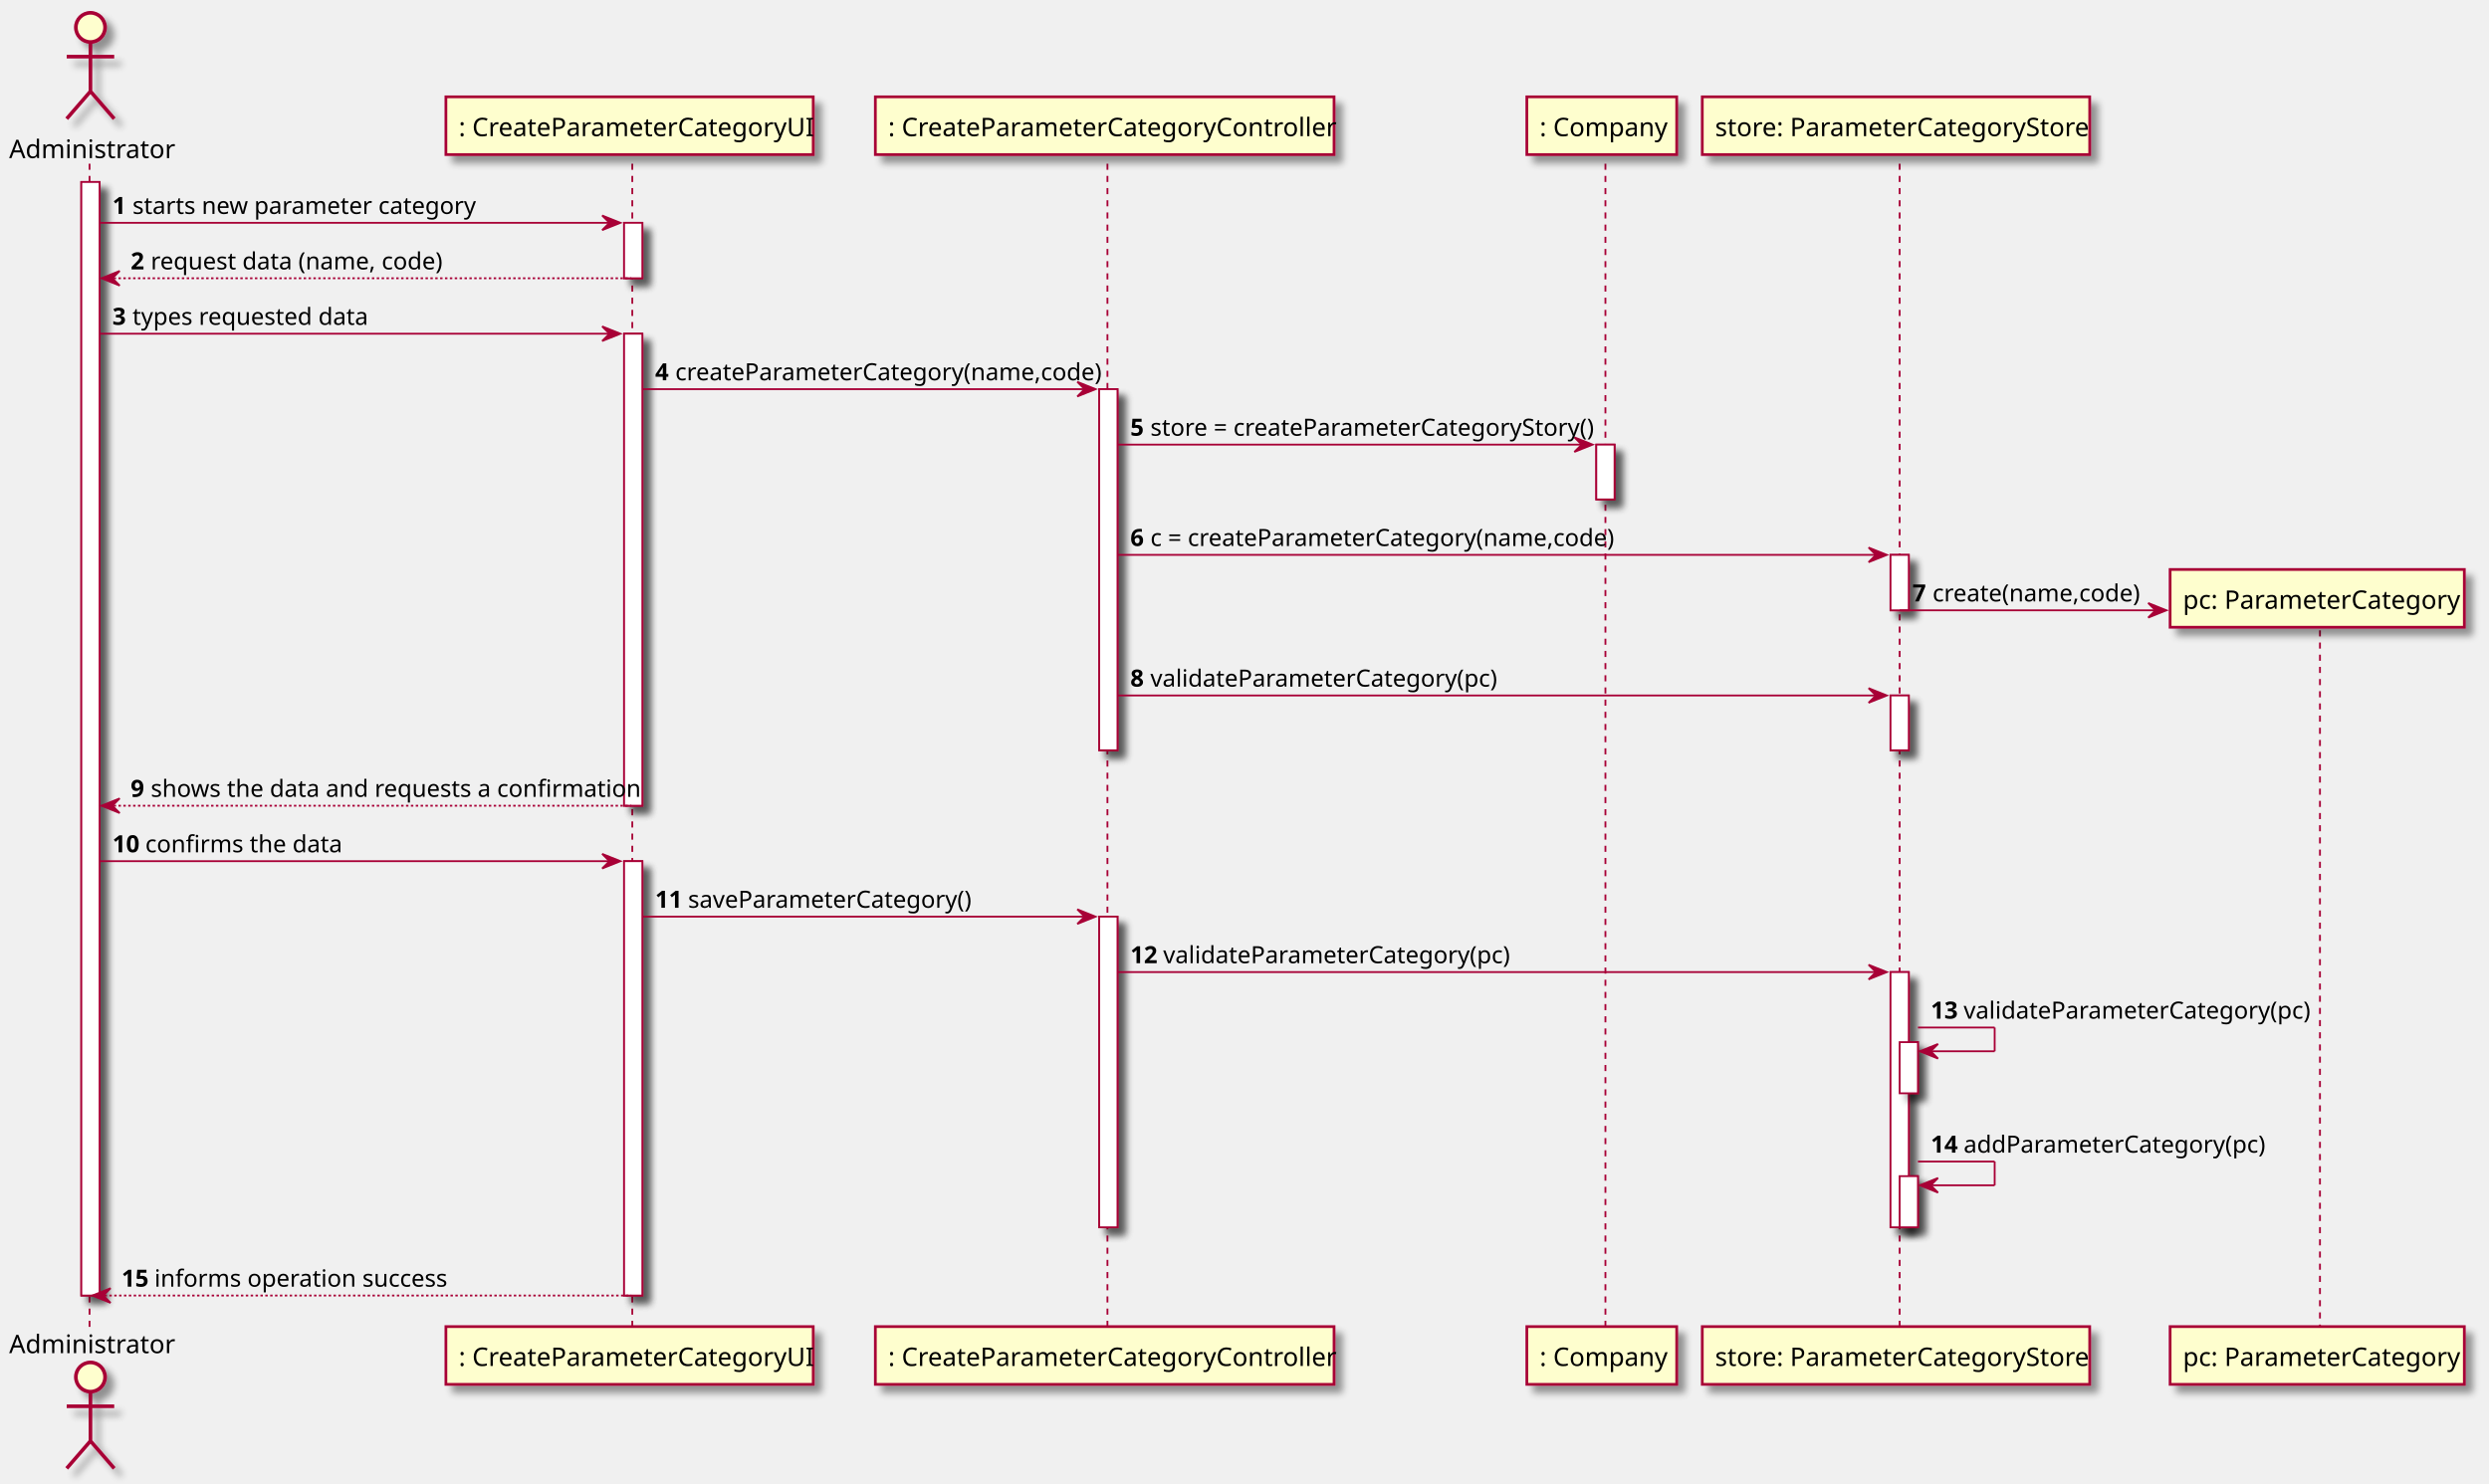
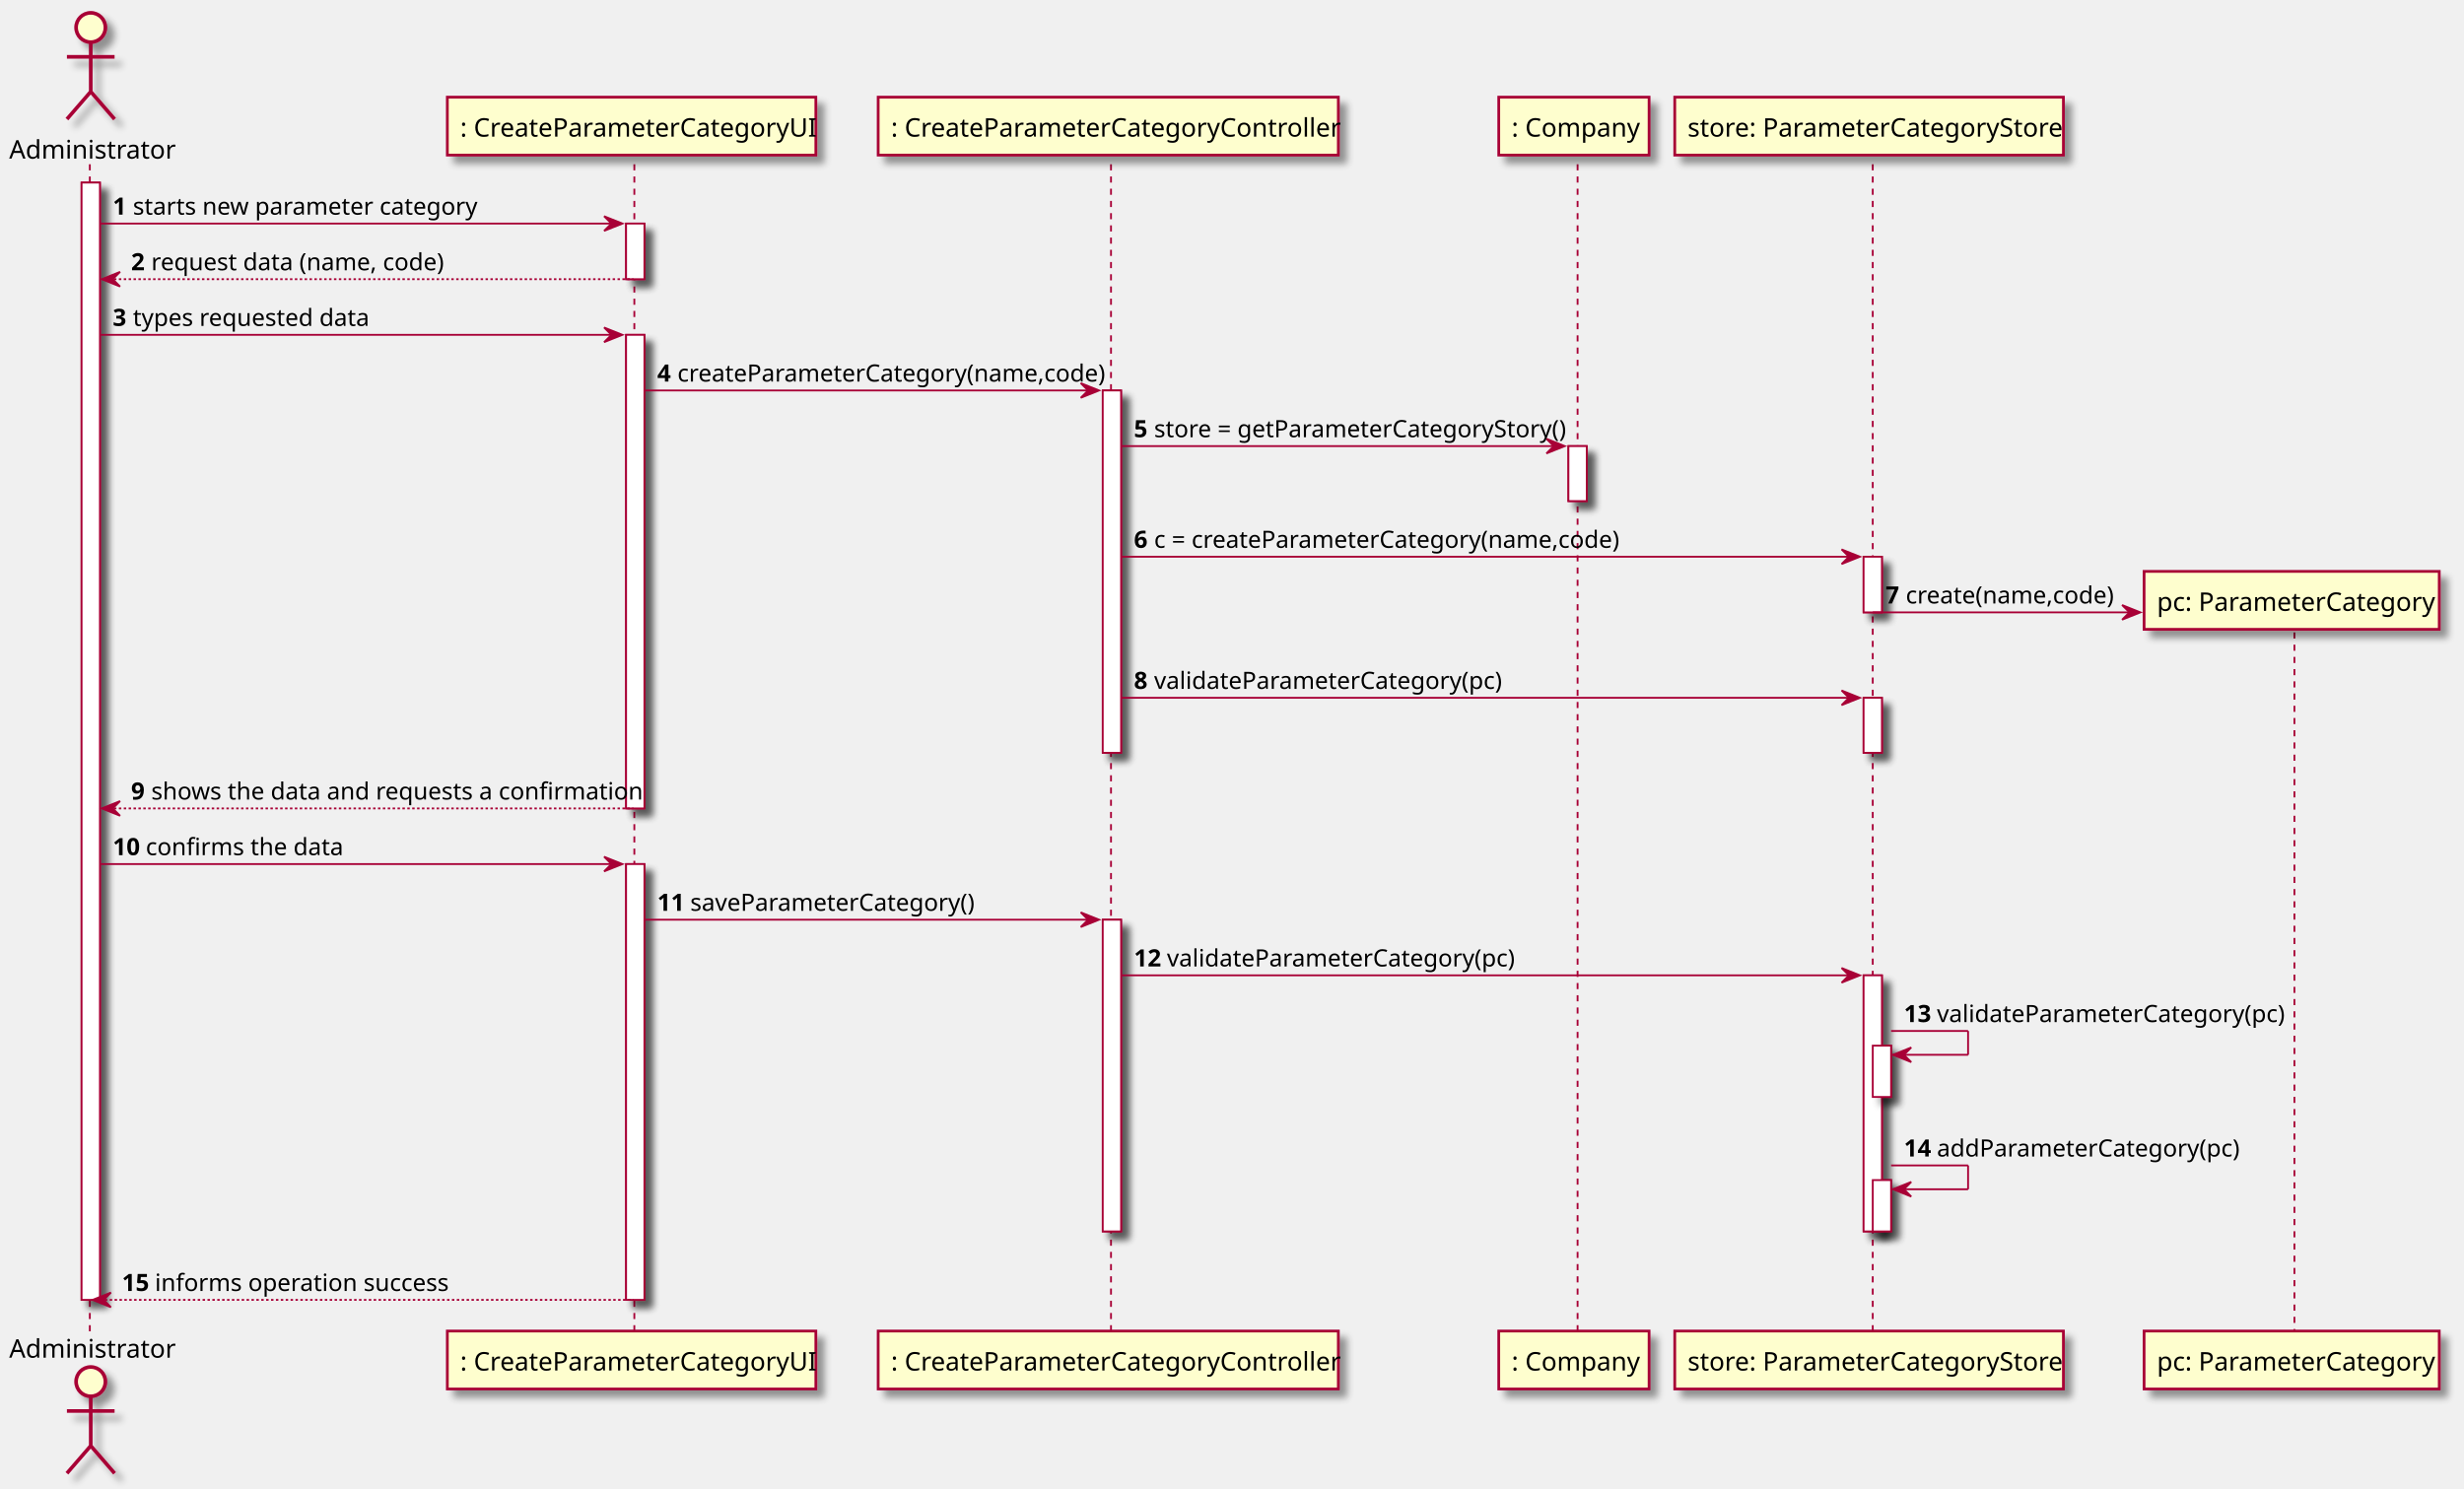
- <svg xmlns="http://www.w3.org/2000/svg" contentScriptType="application/ecmascript" contentStyleType="text/css" height="1218px" preserveAspectRatio="none" style="width:2043px;height:1218px;" version="1.1" viewBox="0 0 2043 1218" width="2043px" zoomAndPan="magnify">
+ <svg xmlns="http://www.w3.org/2000/svg" contentScriptType="application/ecmascript" contentStyleType="text/css" height="1218px" preserveAspectRatio="none" style="width:2016px;height:1218px;" version="1.1" viewBox="0 0 2016 1218" width="2016px" zoomAndPan="magnify">
  <defs>
-     <filter height="300%" id="f1eouzjo7htgpu" width="300%" x="-1" y="-1">
+     <filter height="300%" id="f1xs0bdc7fxq6c" width="300%" x="-1" y="-1">
      <feGaussianBlur result="blurOut" stdDeviation="3.0" />
      <feColorMatrix in="blurOut" result="blurOut2" type="matrix" values="0 0 0 0 0 0 0 0 0 0 0 0 0 0 0 0 0 0 .4 0" />
      <feOffset dx="6.0" dy="6.0" in="blurOut2" result="blurOut3" />
      <feBlend in="SourceGraphic" in2="blurOut3" mode="normal" />
    </filter>
  </defs>
  <g>
-     <rect fill="#FFFFFF" filter="url(#f1eouzjo7htgpu)" height="914.297" style="stroke:#A80036;stroke-width:1.5;" width="15" x="66.75" y="149.414" />
-     <rect fill="#FFFFFF" filter="url(#f1eouzjo7htgpu)" height="45.527" style="stroke:#A80036;stroke-width:1.5;" width="15" x="512.25" y="182.941" />
-     <rect fill="#FFFFFF" filter="url(#f1eouzjo7htgpu)" height="387.551" style="stroke:#A80036;stroke-width:1.5;" width="15" x="512.25" y="273.996" />
-     <rect fill="#FFFFFF" filter="url(#f1eouzjo7htgpu)" height="356.637" style="stroke:#A80036;stroke-width:1.5;" width="15" x="512.25" y="707.074" />
-     <rect fill="#FFFFFF" filter="url(#f1eouzjo7htgpu)" height="296.496" style="stroke:#A80036;stroke-width:1.5;" width="15" x="902.25" y="319.523" />
-     <rect fill="#FFFFFF" filter="url(#f1eouzjo7htgpu)" height="255.082" style="stroke:#A80036;stroke-width:1.5;" width="15" x="902.25" y="752.602" />
-     <rect fill="#FFFFFF" filter="url(#f1eouzjo7htgpu)" height="45" style="stroke:#A80036;stroke-width:1.5;" width="15" x="1310.25" y="365.051" />
-     <rect fill="#FFFFFF" filter="url(#f1eouzjo7htgpu)" height="45.527" style="stroke:#A80036;stroke-width:1.5;" width="15" x="1551.75" y="455.578" />
-     <rect fill="#FFFFFF" filter="url(#f1eouzjo7htgpu)" height="45" style="stroke:#A80036;stroke-width:1.5;" width="15" x="1551.75" y="571.019" />
-     <rect fill="#FFFFFF" filter="url(#f1eouzjo7htgpu)" height="209.555" style="stroke:#A80036;stroke-width:1.5;" width="15" x="1551.75" y="798.129" />
-     <rect fill="#FFFFFF" filter="url(#f1eouzjo7htgpu)" height="42" style="stroke:#A80036;stroke-width:1.5;" width="15" x="1559.25" y="855.656" />
-     <rect fill="#FFFFFF" filter="url(#f1eouzjo7htgpu)" height="42" style="stroke:#A80036;stroke-width:1.5;" width="15" x="1559.25" y="965.684" />
+     <rect fill="#FFFFFF" filter="url(#f1xs0bdc7fxq6c)" height="914.297" style="stroke:#A80036;stroke-width:1.5;" width="15" x="66.75" y="149.414" />
+     <rect fill="#FFFFFF" filter="url(#f1xs0bdc7fxq6c)" height="45.527" style="stroke:#A80036;stroke-width:1.5;" width="15" x="512.25" y="182.941" />
+     <rect fill="#FFFFFF" filter="url(#f1xs0bdc7fxq6c)" height="387.551" style="stroke:#A80036;stroke-width:1.5;" width="15" x="512.25" y="273.996" />
+     <rect fill="#FFFFFF" filter="url(#f1xs0bdc7fxq6c)" height="356.637" style="stroke:#A80036;stroke-width:1.5;" width="15" x="512.25" y="707.074" />
+     <rect fill="#FFFFFF" filter="url(#f1xs0bdc7fxq6c)" height="296.496" style="stroke:#A80036;stroke-width:1.5;" width="15" x="902.25" y="319.523" />
+     <rect fill="#FFFFFF" filter="url(#f1xs0bdc7fxq6c)" height="255.082" style="stroke:#A80036;stroke-width:1.5;" width="15" x="902.25" y="752.602" />
+     <rect fill="#FFFFFF" filter="url(#f1xs0bdc7fxq6c)" height="45" style="stroke:#A80036;stroke-width:1.5;" width="15" x="1283.25" y="365.051" />
+     <rect fill="#FFFFFF" filter="url(#f1xs0bdc7fxq6c)" height="45.527" style="stroke:#A80036;stroke-width:1.5;" width="15" x="1524.75" y="455.578" />
+     <rect fill="#FFFFFF" filter="url(#f1xs0bdc7fxq6c)" height="45" style="stroke:#A80036;stroke-width:1.5;" width="15" x="1524.75" y="571.019" />
+     <rect fill="#FFFFFF" filter="url(#f1xs0bdc7fxq6c)" height="209.555" style="stroke:#A80036;stroke-width:1.5;" width="15" x="1524.75" y="798.129" />
+     <rect fill="#FFFFFF" filter="url(#f1xs0bdc7fxq6c)" height="42" style="stroke:#A80036;stroke-width:1.5;" width="15" x="1532.25" y="855.656" />
+     <rect fill="#FFFFFF" filter="url(#f1xs0bdc7fxq6c)" height="42" style="stroke:#A80036;stroke-width:1.5;" width="15" x="1532.25" y="965.684" />
    <line style="stroke:#A80036;stroke-width:1.5;stroke-dasharray:5.0,5.0;" x1="73.5" x2="73.5" y1="134.414" y2="1090.711" />
    <line style="stroke:#A80036;stroke-width:1.5;stroke-dasharray:5.0,5.0;" x1="519" x2="519" y1="134.414" y2="1090.711" />
    <line style="stroke:#A80036;stroke-width:1.5;stroke-dasharray:5.0,5.0;" x1="909" x2="909" y1="134.414" y2="1090.711" />
-     <line style="stroke:#A80036;stroke-width:1.5;stroke-dasharray:5.0,5.0;" x1="1317.75" x2="1317.75" y1="134.414" y2="1090.711" />
-     <line style="stroke:#A80036;stroke-width:1.5;stroke-dasharray:5.0,5.0;" x1="1559.25" x2="1559.25" y1="134.414" y2="1090.711" />
-     <line style="stroke:#A80036;stroke-width:1.5;stroke-dasharray:5.0,5.0;" x1="1904.25" x2="1904.25" y1="517.535" y2="1090.711" />
+     <line style="stroke:#A80036;stroke-width:1.5;stroke-dasharray:5.0,5.0;" x1="1290.75" x2="1290.75" y1="134.414" y2="1090.711" />
+     <line style="stroke:#A80036;stroke-width:1.5;stroke-dasharray:5.0,5.0;" x1="1532.25" x2="1532.25" y1="134.414" y2="1090.711" />
+     <line style="stroke:#A80036;stroke-width:1.5;stroke-dasharray:5.0,5.0;" x1="1877.25" x2="1877.25" y1="517.535" y2="1090.711" />
    <text fill="#000000" font-family="sans-serif" font-size="21" lengthAdjust="spacing" textLength="124.5" x="7.5" y="129.8">Administrator</text>
-     <ellipse cx="74.25" cy="22.5" fill="#FEFECE" filter="url(#f1eouzjo7htgpu)" rx="12" ry="12" style="stroke:#A80036;stroke-width:3.0;" />
-     <path d="M74.25,34.5 L74.25,75 M54.75,46.5 L93.75,46.5 M74.25,75 L54.75,97.5 M74.25,75 L93.75,97.5 " fill="none" filter="url(#f1eouzjo7htgpu)" style="stroke:#A80036;stroke-width:3.0;" />
+     <ellipse cx="74.25" cy="22.5" fill="#FEFECE" filter="url(#f1xs0bdc7fxq6c)" rx="12" ry="12" style="stroke:#A80036;stroke-width:3.0;" />
+     <path d="M74.25,34.5 L74.25,75 M54.75,46.5 L93.75,46.5 M74.25,75 L54.75,97.5 M74.25,75 L93.75,97.5 " fill="none" filter="url(#f1xs0bdc7fxq6c)" style="stroke:#A80036;stroke-width:3.0;" />
    <text fill="#000000" font-family="sans-serif" font-size="21" lengthAdjust="spacing" textLength="124.5" x="7.5" y="1111.011">Administrator</text>
-     <ellipse cx="74.25" cy="1130.625" fill="#FEFECE" filter="url(#f1eouzjo7htgpu)" rx="12" ry="12" style="stroke:#A80036;stroke-width:3.0;" />
-     <path d="M74.25,1142.625 L74.25,1183.125 M54.75,1154.625 L93.75,1154.625 M74.25,1183.125 L54.75,1205.625 M74.25,1183.125 L93.75,1205.625 " fill="none" filter="url(#f1eouzjo7htgpu)" style="stroke:#A80036;stroke-width:3.0;" />
-     <rect fill="#FEFECE" filter="url(#f1eouzjo7htgpu)" height="47.414" style="stroke:#A80036;stroke-width:2.25;" width="301.5" x="366" y="79.5" />
+     <ellipse cx="74.25" cy="1130.625" fill="#FEFECE" filter="url(#f1xs0bdc7fxq6c)" rx="12" ry="12" style="stroke:#A80036;stroke-width:3.0;" />
+     <path d="M74.25,1142.625 L74.25,1183.125 M54.75,1154.625 L93.75,1154.625 M74.25,1183.125 L54.75,1205.625 M74.25,1183.125 L93.75,1205.625 " fill="none" filter="url(#f1xs0bdc7fxq6c)" style="stroke:#A80036;stroke-width:3.0;" />
+     <rect fill="#FEFECE" filter="url(#f1xs0bdc7fxq6c)" height="47.414" style="stroke:#A80036;stroke-width:2.25;" width="301.5" x="366" y="79.5" />
    <text fill="#000000" font-family="sans-serif" font-size="21" lengthAdjust="spacing" textLength="280.5" x="376.5" y="111.8">: CreateParameterCategoryUI</text>
-     <rect fill="#FEFECE" filter="url(#f1eouzjo7htgpu)" height="47.414" style="stroke:#A80036;stroke-width:2.25;" width="301.5" x="366" y="1089.211" />
+     <rect fill="#FEFECE" filter="url(#f1xs0bdc7fxq6c)" height="47.414" style="stroke:#A80036;stroke-width:2.25;" width="301.5" x="366" y="1089.211" />
    <text fill="#000000" font-family="sans-serif" font-size="21" lengthAdjust="spacing" textLength="280.5" x="376.5" y="1121.511">: CreateParameterCategoryUI</text>
-     <rect fill="#FEFECE" filter="url(#f1eouzjo7htgpu)" height="47.414" style="stroke:#A80036;stroke-width:2.25;" width="376.5" x="718.5" y="79.5" />
+     <rect fill="#FEFECE" filter="url(#f1xs0bdc7fxq6c)" height="47.414" style="stroke:#A80036;stroke-width:2.25;" width="376.5" x="718.5" y="79.5" />
    <text fill="#000000" font-family="sans-serif" font-size="21" lengthAdjust="spacing" textLength="355.5" x="729" y="111.8">: CreateParameterCategoryController</text>
-     <rect fill="#FEFECE" filter="url(#f1eouzjo7htgpu)" height="47.414" style="stroke:#A80036;stroke-width:2.25;" width="376.5" x="718.5" y="1089.211" />
+     <rect fill="#FEFECE" filter="url(#f1xs0bdc7fxq6c)" height="47.414" style="stroke:#A80036;stroke-width:2.25;" width="376.5" x="718.5" y="1089.211" />
    <text fill="#000000" font-family="sans-serif" font-size="21" lengthAdjust="spacing" textLength="355.5" x="729" y="1121.511">: CreateParameterCategoryController</text>
-     <rect fill="#FEFECE" filter="url(#f1eouzjo7htgpu)" height="47.414" style="stroke:#A80036;stroke-width:2.25;" width="123" x="1253.25" y="79.5" />
-     <text fill="#000000" font-family="sans-serif" font-size="21" lengthAdjust="spacing" textLength="102" x="1263.75" y="111.8">: Company</text>
-     <rect fill="#FEFECE" filter="url(#f1eouzjo7htgpu)" height="47.414" style="stroke:#A80036;stroke-width:2.25;" width="123" x="1253.25" y="1089.211" />
-     <text fill="#000000" font-family="sans-serif" font-size="21" lengthAdjust="spacing" textLength="102" x="1263.75" y="1121.511">: Company</text>
-     <rect fill="#FEFECE" filter="url(#f1eouzjo7htgpu)" height="47.414" style="stroke:#A80036;stroke-width:2.25;" width="318" x="1397.25" y="79.5" />
-     <text fill="#000000" font-family="sans-serif" font-size="21" lengthAdjust="spacing" textLength="297" x="1407.75" y="111.8">store: ParameterCategoryStore</text>
-     <rect fill="#FEFECE" filter="url(#f1eouzjo7htgpu)" height="47.414" style="stroke:#A80036;stroke-width:2.25;" width="318" x="1397.25" y="1089.211" />
-     <text fill="#000000" font-family="sans-serif" font-size="21" lengthAdjust="spacing" textLength="297" x="1407.75" y="1121.511">store: ParameterCategoryStore</text>
-     <rect fill="#FEFECE" filter="url(#f1eouzjo7htgpu)" height="47.414" style="stroke:#A80036;stroke-width:2.25;" width="241.5" x="1781.25" y="1089.211" />
-     <text fill="#000000" font-family="sans-serif" font-size="21" lengthAdjust="spacing" textLength="220.5" x="1791.75" y="1121.511">pc: ParameterCategory</text>
-     <rect fill="#FFFFFF" filter="url(#f1eouzjo7htgpu)" height="914.297" style="stroke:#A80036;stroke-width:1.5;" width="15" x="66.75" y="149.414" />
-     <rect fill="#FFFFFF" filter="url(#f1eouzjo7htgpu)" height="45.527" style="stroke:#A80036;stroke-width:1.5;" width="15" x="512.25" y="182.941" />
-     <rect fill="#FFFFFF" filter="url(#f1eouzjo7htgpu)" height="387.551" style="stroke:#A80036;stroke-width:1.5;" width="15" x="512.25" y="273.996" />
-     <rect fill="#FFFFFF" filter="url(#f1eouzjo7htgpu)" height="356.637" style="stroke:#A80036;stroke-width:1.5;" width="15" x="512.25" y="707.074" />
-     <rect fill="#FFFFFF" filter="url(#f1eouzjo7htgpu)" height="296.496" style="stroke:#A80036;stroke-width:1.5;" width="15" x="902.25" y="319.523" />
-     <rect fill="#FFFFFF" filter="url(#f1eouzjo7htgpu)" height="255.082" style="stroke:#A80036;stroke-width:1.5;" width="15" x="902.25" y="752.602" />
-     <rect fill="#FFFFFF" filter="url(#f1eouzjo7htgpu)" height="45" style="stroke:#A80036;stroke-width:1.5;" width="15" x="1310.25" y="365.051" />
-     <rect fill="#FFFFFF" filter="url(#f1eouzjo7htgpu)" height="45.527" style="stroke:#A80036;stroke-width:1.5;" width="15" x="1551.75" y="455.578" />
-     <rect fill="#FFFFFF" filter="url(#f1eouzjo7htgpu)" height="45" style="stroke:#A80036;stroke-width:1.5;" width="15" x="1551.75" y="571.019" />
-     <rect fill="#FFFFFF" filter="url(#f1eouzjo7htgpu)" height="209.555" style="stroke:#A80036;stroke-width:1.5;" width="15" x="1551.75" y="798.129" />
-     <rect fill="#FFFFFF" filter="url(#f1eouzjo7htgpu)" height="42" style="stroke:#A80036;stroke-width:1.5;" width="15" x="1559.25" y="855.656" />
-     <rect fill="#FFFFFF" filter="url(#f1eouzjo7htgpu)" height="42" style="stroke:#A80036;stroke-width:1.5;" width="15" x="1559.25" y="965.684" />
+     <rect fill="#FEFECE" filter="url(#f1xs0bdc7fxq6c)" height="47.414" style="stroke:#A80036;stroke-width:2.25;" width="123" x="1226.25" y="79.5" />
+     <text fill="#000000" font-family="sans-serif" font-size="21" lengthAdjust="spacing" textLength="102" x="1236.75" y="111.8">: Company</text>
+     <rect fill="#FEFECE" filter="url(#f1xs0bdc7fxq6c)" height="47.414" style="stroke:#A80036;stroke-width:2.25;" width="123" x="1226.25" y="1089.211" />
+     <text fill="#000000" font-family="sans-serif" font-size="21" lengthAdjust="spacing" textLength="102" x="1236.75" y="1121.511">: Company</text>
+     <rect fill="#FEFECE" filter="url(#f1xs0bdc7fxq6c)" height="47.414" style="stroke:#A80036;stroke-width:2.25;" width="318" x="1370.25" y="79.5" />
+     <text fill="#000000" font-family="sans-serif" font-size="21" lengthAdjust="spacing" textLength="297" x="1380.75" y="111.8">store: ParameterCategoryStore</text>
+     <rect fill="#FEFECE" filter="url(#f1xs0bdc7fxq6c)" height="47.414" style="stroke:#A80036;stroke-width:2.25;" width="318" x="1370.25" y="1089.211" />
+     <text fill="#000000" font-family="sans-serif" font-size="21" lengthAdjust="spacing" textLength="297" x="1380.75" y="1121.511">store: ParameterCategoryStore</text>
+     <rect fill="#FEFECE" filter="url(#f1xs0bdc7fxq6c)" height="47.414" style="stroke:#A80036;stroke-width:2.25;" width="241.5" x="1754.25" y="1089.211" />
+     <text fill="#000000" font-family="sans-serif" font-size="21" lengthAdjust="spacing" textLength="220.5" x="1764.75" y="1121.511">pc: ParameterCategory</text>
+     <rect fill="#FFFFFF" filter="url(#f1xs0bdc7fxq6c)" height="914.297" style="stroke:#A80036;stroke-width:1.5;" width="15" x="66.75" y="149.414" />
+     <rect fill="#FFFFFF" filter="url(#f1xs0bdc7fxq6c)" height="45.527" style="stroke:#A80036;stroke-width:1.5;" width="15" x="512.25" y="182.941" />
+     <rect fill="#FFFFFF" filter="url(#f1xs0bdc7fxq6c)" height="387.551" style="stroke:#A80036;stroke-width:1.5;" width="15" x="512.25" y="273.996" />
+     <rect fill="#FFFFFF" filter="url(#f1xs0bdc7fxq6c)" height="356.637" style="stroke:#A80036;stroke-width:1.5;" width="15" x="512.25" y="707.074" />
+     <rect fill="#FFFFFF" filter="url(#f1xs0bdc7fxq6c)" height="296.496" style="stroke:#A80036;stroke-width:1.5;" width="15" x="902.25" y="319.523" />
+     <rect fill="#FFFFFF" filter="url(#f1xs0bdc7fxq6c)" height="255.082" style="stroke:#A80036;stroke-width:1.5;" width="15" x="902.25" y="752.602" />
+     <rect fill="#FFFFFF" filter="url(#f1xs0bdc7fxq6c)" height="45" style="stroke:#A80036;stroke-width:1.5;" width="15" x="1283.25" y="365.051" />
+     <rect fill="#FFFFFF" filter="url(#f1xs0bdc7fxq6c)" height="45.527" style="stroke:#A80036;stroke-width:1.5;" width="15" x="1524.75" y="455.578" />
+     <rect fill="#FFFFFF" filter="url(#f1xs0bdc7fxq6c)" height="45" style="stroke:#A80036;stroke-width:1.5;" width="15" x="1524.75" y="571.019" />
+     <rect fill="#FFFFFF" filter="url(#f1xs0bdc7fxq6c)" height="209.555" style="stroke:#A80036;stroke-width:1.5;" width="15" x="1524.75" y="798.129" />
+     <rect fill="#FFFFFF" filter="url(#f1xs0bdc7fxq6c)" height="42" style="stroke:#A80036;stroke-width:1.5;" width="15" x="1532.25" y="855.656" />
+     <rect fill="#FFFFFF" filter="url(#f1xs0bdc7fxq6c)" height="42" style="stroke:#A80036;stroke-width:1.5;" width="15" x="1532.25" y="965.684" />
    <polygon fill="#A80036" points="494.25,176.941,509.25,182.941,494.25,188.941,500.25,182.941" style="stroke:#A80036;stroke-width:1.5;" />
    <line style="stroke:#A80036;stroke-width:1.5;" x1="81.75" x2="503.25" y1="182.941" y2="182.941" />
    <text fill="#000000" font-family="sans-serif" font-size="19.5" font-weight="bold" lengthAdjust="spacing" textLength="10.5" x="92.25" y="175.657">1</text>
    <text fill="#000000" font-family="sans-serif" font-size="19.5" lengthAdjust="spacing" textLength="264" x="108.75" y="175.657">starts new parameter category</text>
    <polygon fill="#A80036" points="98.25,222.469,83.25,228.469,98.25,234.469,92.25,228.469" style="stroke:#A80036;stroke-width:1.5;" />
    <line style="stroke:#A80036;stroke-width:1.5;stroke-dasharray:2.0,2.0;" x1="89.25" x2="518.25" y1="228.469" y2="228.469" />
    <text fill="#000000" font-family="sans-serif" font-size="19.5" font-weight="bold" lengthAdjust="spacing" textLength="10.5" x="107.25" y="221.184">2</text>
    <text fill="#000000" font-family="sans-serif" font-size="19.5" lengthAdjust="spacing" textLength="228" x="123.75" y="221.184">request data (name, code)</text>
    <polygon fill="#A80036" points="494.25,267.996,509.25,273.996,494.25,279.996,500.25,273.996" style="stroke:#A80036;stroke-width:1.5;" />
    <line style="stroke:#A80036;stroke-width:1.5;" x1="81.75" x2="503.25" y1="273.996" y2="273.996" />
    <text fill="#000000" font-family="sans-serif" font-size="19.5" font-weight="bold" lengthAdjust="spacing" textLength="10.5" x="92.25" y="266.711">3</text>
    <text fill="#000000" font-family="sans-serif" font-size="19.5" lengthAdjust="spacing" textLength="183" x="108.75" y="266.711">types requested data</text>
    <polygon fill="#A80036" points="884.25,313.523,899.25,319.523,884.25,325.523,890.25,319.523" style="stroke:#A80036;stroke-width:1.5;" />
    <line style="stroke:#A80036;stroke-width:1.5;" x1="527.25" x2="893.25" y1="319.523" y2="319.523" />
    <text fill="#000000" font-family="sans-serif" font-size="19.5" font-weight="bold" lengthAdjust="spacing" textLength="10.5" x="537.75" y="312.239">4</text>
    <text fill="#000000" font-family="sans-serif" font-size="19.5" lengthAdjust="spacing" textLength="330" x="554.25" y="312.239">createParameterCategory(name,code)</text>
-     <polygon fill="#A80036" points="1292.25,359.051,1307.25,365.051,1292.25,371.051,1298.25,365.051" style="stroke:#A80036;stroke-width:1.5;" />
-     <line style="stroke:#A80036;stroke-width:1.5;" x1="917.25" x2="1301.25" y1="365.051" y2="365.051" />
+     <polygon fill="#A80036" points="1265.25,359.051,1280.25,365.051,1265.25,371.051,1271.25,365.051" style="stroke:#A80036;stroke-width:1.5;" />
+     <line style="stroke:#A80036;stroke-width:1.5;" x1="917.25" x2="1274.25" y1="365.051" y2="365.051" />
    <text fill="#000000" font-family="sans-serif" font-size="19.5" font-weight="bold" lengthAdjust="spacing" textLength="10.5" x="927.75" y="357.766">5</text>
-     <text fill="#000000" font-family="sans-serif" font-size="19.5" lengthAdjust="spacing" textLength="348" x="944.25" y="357.766">store = createParameterCategoryStory()</text>
-     <polygon fill="#A80036" points="1533.75,449.578,1548.75,455.578,1533.75,461.578,1539.75,455.578" style="stroke:#A80036;stroke-width:1.5;" />
-     <line style="stroke:#A80036;stroke-width:1.5;" x1="917.25" x2="1542.75" y1="455.578" y2="455.578" />
+     <text fill="#000000" font-family="sans-serif" font-size="19.5" lengthAdjust="spacing" textLength="321" x="944.25" y="357.766">store = getParameterCategoryStory()</text>
+     <polygon fill="#A80036" points="1506.75,449.578,1521.75,455.578,1506.75,461.578,1512.75,455.578" style="stroke:#A80036;stroke-width:1.5;" />
+     <line style="stroke:#A80036;stroke-width:1.5;" x1="917.25" x2="1515.75" y1="455.578" y2="455.578" />
    <text fill="#000000" font-family="sans-serif" font-size="19.5" font-weight="bold" lengthAdjust="spacing" textLength="10.5" x="927.75" y="448.293">6</text>
    <text fill="#000000" font-family="sans-serif" font-size="19.5" lengthAdjust="spacing" textLength="364.5" x="944.25" y="448.293">c = createParameterCategory(name,code)</text>
-     <polygon fill="#A80036" points="1763.25,495.106,1778.25,501.106,1763.25,507.106,1769.25,501.106" style="stroke:#A80036;stroke-width:1.5;" />
-     <line style="stroke:#A80036;stroke-width:1.5;" x1="1559.25" x2="1772.25" y1="501.106" y2="501.106" />
-     <text fill="#000000" font-family="sans-serif" font-size="19.5" font-weight="bold" lengthAdjust="spacing" textLength="10.5" x="1569.75" y="493.821">7</text>
-     <text fill="#000000" font-family="sans-serif" font-size="19.5" lengthAdjust="spacing" textLength="162" x="1586.25" y="493.821">create(name,code)</text>
-     <rect fill="#FEFECE" filter="url(#f1eouzjo7htgpu)" height="47.414" style="stroke:#A80036;stroke-width:2.25;" width="241.5" x="1781.25" y="467.578" />
-     <text fill="#000000" font-family="sans-serif" font-size="21" lengthAdjust="spacing" textLength="220.5" x="1791.75" y="499.878">pc: ParameterCategory</text>
-     <polygon fill="#A80036" points="1533.75,565.019,1548.75,571.019,1533.75,577.019,1539.75,571.019" style="stroke:#A80036;stroke-width:1.5;" />
-     <line style="stroke:#A80036;stroke-width:1.5;" x1="917.25" x2="1542.75" y1="571.019" y2="571.019" />
+     <polygon fill="#A80036" points="1736.25,495.106,1751.25,501.106,1736.25,507.106,1742.25,501.106" style="stroke:#A80036;stroke-width:1.5;" />
+     <line style="stroke:#A80036;stroke-width:1.5;" x1="1532.25" x2="1745.25" y1="501.106" y2="501.106" />
+     <text fill="#000000" font-family="sans-serif" font-size="19.5" font-weight="bold" lengthAdjust="spacing" textLength="10.5" x="1542.75" y="493.821">7</text>
+     <text fill="#000000" font-family="sans-serif" font-size="19.5" lengthAdjust="spacing" textLength="162" x="1559.25" y="493.821">create(name,code)</text>
+     <rect fill="#FEFECE" filter="url(#f1xs0bdc7fxq6c)" height="47.414" style="stroke:#A80036;stroke-width:2.25;" width="241.5" x="1754.25" y="467.578" />
+     <text fill="#000000" font-family="sans-serif" font-size="21" lengthAdjust="spacing" textLength="220.5" x="1764.75" y="499.878">pc: ParameterCategory</text>
+     <polygon fill="#A80036" points="1506.75,565.019,1521.75,571.019,1506.75,577.019,1512.75,571.019" style="stroke:#A80036;stroke-width:1.5;" />
+     <line style="stroke:#A80036;stroke-width:1.5;" x1="917.25" x2="1515.75" y1="571.019" y2="571.019" />
    <text fill="#000000" font-family="sans-serif" font-size="19.5" font-weight="bold" lengthAdjust="spacing" textLength="10.5" x="927.75" y="563.735">8</text>
    <text fill="#000000" font-family="sans-serif" font-size="19.5" lengthAdjust="spacing" textLength="265.5" x="944.25" y="563.735">validateParameterCategory(pc)</text>
    <polygon fill="#A80036" points="98.25,655.547,83.25,661.547,98.25,667.547,92.25,661.547" style="stroke:#A80036;stroke-width:1.5;" />
    <line style="stroke:#A80036;stroke-width:1.5;stroke-dasharray:2.0,2.0;" x1="89.25" x2="518.25" y1="661.547" y2="661.547" />
    <text fill="#000000" font-family="sans-serif" font-size="19.5" font-weight="bold" lengthAdjust="spacing" textLength="10.5" x="107.25" y="654.262">9</text>
    <text fill="#000000" font-family="sans-serif" font-size="19.5" lengthAdjust="spacing" textLength="378" x="123.75" y="654.262">shows the data and requests a confirmation</text>
    <polygon fill="#A80036" points="494.25,701.074,509.25,707.074,494.25,713.074,500.25,707.074" style="stroke:#A80036;stroke-width:1.5;" />
    <line style="stroke:#A80036;stroke-width:1.5;" x1="81.75" x2="503.25" y1="707.074" y2="707.074" />
    <text fill="#000000" font-family="sans-serif" font-size="19.5" font-weight="bold" lengthAdjust="spacing" textLength="21" x="92.25" y="699.79">10</text>
    <text fill="#000000" font-family="sans-serif" font-size="19.5" lengthAdjust="spacing" textLength="150" x="119.25" y="699.79">confirms the data</text>
    <polygon fill="#A80036" points="884.25,746.602,899.25,752.602,884.25,758.602,890.25,752.602" style="stroke:#A80036;stroke-width:1.5;" />
    <line style="stroke:#A80036;stroke-width:1.5;" x1="527.25" x2="893.25" y1="752.602" y2="752.602" />
    <text fill="#000000" font-family="sans-serif" font-size="19.5" font-weight="bold" lengthAdjust="spacing" textLength="21" x="537.75" y="745.317">11</text>
    <text fill="#000000" font-family="sans-serif" font-size="19.5" lengthAdjust="spacing" textLength="219" x="564.75" y="745.317">saveParameterCategory()</text>
-     <polygon fill="#A80036" points="1533.75,792.129,1548.75,798.129,1533.75,804.129,1539.75,798.129" style="stroke:#A80036;stroke-width:1.5;" />
-     <line style="stroke:#A80036;stroke-width:1.5;" x1="917.25" x2="1542.75" y1="798.129" y2="798.129" />
+     <polygon fill="#A80036" points="1506.75,792.129,1521.75,798.129,1506.75,804.129,1512.75,798.129" style="stroke:#A80036;stroke-width:1.5;" />
+     <line style="stroke:#A80036;stroke-width:1.5;" x1="917.25" x2="1515.75" y1="798.129" y2="798.129" />
    <text fill="#000000" font-family="sans-serif" font-size="19.5" font-weight="bold" lengthAdjust="spacing" textLength="21" x="927.75" y="790.844">12</text>
    <text fill="#000000" font-family="sans-serif" font-size="19.5" lengthAdjust="spacing" textLength="265.5" x="954.75" y="790.844">validateParameterCategory(pc)</text>
-     <line style="stroke:#A80036;stroke-width:1.5;" x1="1574.25" x2="1637.25" y1="843.656" y2="843.656" />
-     <line style="stroke:#A80036;stroke-width:1.5;" x1="1637.25" x2="1637.25" y1="843.656" y2="863.156" />
-     <line style="stroke:#A80036;stroke-width:1.5;" x1="1575.75" x2="1637.25" y1="863.156" y2="863.156" />
-     <polygon fill="#A80036" points="1590.75,857.156,1575.75,863.156,1590.75,869.156,1584.75,863.156" style="stroke:#A80036;stroke-width:1.5;" />
-     <text fill="#000000" font-family="sans-serif" font-size="19.5" font-weight="bold" lengthAdjust="spacing" textLength="21" x="1584.75" y="836.372">13</text>
-     <text fill="#000000" font-family="sans-serif" font-size="19.5" lengthAdjust="spacing" textLength="265.5" x="1611.75" y="836.372">validateParameterCategory(pc)</text>
-     <line style="stroke:#A80036;stroke-width:1.5;" x1="1574.25" x2="1637.25" y1="953.684" y2="953.684" />
-     <line style="stroke:#A80036;stroke-width:1.5;" x1="1637.25" x2="1637.25" y1="953.684" y2="973.184" />
-     <line style="stroke:#A80036;stroke-width:1.5;" x1="1575.75" x2="1637.25" y1="973.184" y2="973.184" />
-     <polygon fill="#A80036" points="1590.75,967.184,1575.75,973.184,1590.75,979.184,1584.75,973.184" style="stroke:#A80036;stroke-width:1.5;" />
-     <text fill="#000000" font-family="sans-serif" font-size="19.5" font-weight="bold" lengthAdjust="spacing" textLength="21" x="1584.75" y="946.399">14</text>
-     <text fill="#000000" font-family="sans-serif" font-size="19.5" lengthAdjust="spacing" textLength="232.5" x="1611.75" y="946.399">addParameterCategory(pc)</text>
+     <line style="stroke:#A80036;stroke-width:1.5;" x1="1547.25" x2="1610.25" y1="843.656" y2="843.656" />
+     <line style="stroke:#A80036;stroke-width:1.5;" x1="1610.25" x2="1610.25" y1="843.656" y2="863.156" />
+     <line style="stroke:#A80036;stroke-width:1.5;" x1="1548.75" x2="1610.25" y1="863.156" y2="863.156" />
+     <polygon fill="#A80036" points="1563.75,857.156,1548.75,863.156,1563.75,869.156,1557.75,863.156" style="stroke:#A80036;stroke-width:1.5;" />
+     <text fill="#000000" font-family="sans-serif" font-size="19.5" font-weight="bold" lengthAdjust="spacing" textLength="21" x="1557.75" y="836.372">13</text>
+     <text fill="#000000" font-family="sans-serif" font-size="19.5" lengthAdjust="spacing" textLength="265.5" x="1584.75" y="836.372">validateParameterCategory(pc)</text>
+     <line style="stroke:#A80036;stroke-width:1.5;" x1="1547.25" x2="1610.25" y1="953.684" y2="953.684" />
+     <line style="stroke:#A80036;stroke-width:1.5;" x1="1610.25" x2="1610.25" y1="953.684" y2="973.184" />
+     <line style="stroke:#A80036;stroke-width:1.5;" x1="1548.75" x2="1610.25" y1="973.184" y2="973.184" />
+     <polygon fill="#A80036" points="1563.75,967.184,1548.75,973.184,1563.75,979.184,1557.75,973.184" style="stroke:#A80036;stroke-width:1.5;" />
+     <text fill="#000000" font-family="sans-serif" font-size="19.5" font-weight="bold" lengthAdjust="spacing" textLength="21" x="1557.75" y="946.399">14</text>
+     <text fill="#000000" font-family="sans-serif" font-size="19.5" lengthAdjust="spacing" textLength="232.5" x="1584.75" y="946.399">addParameterCategory(pc)</text>
    <polygon fill="#A80036" points="90.75,1057.711,75.75,1063.711,90.75,1069.711,84.75,1063.711" style="stroke:#A80036;stroke-width:1.5;" />
    <line style="stroke:#A80036;stroke-width:1.5;stroke-dasharray:2.0,2.0;" x1="81.75" x2="518.25" y1="1063.711" y2="1063.711" />
    <text fill="#000000" font-family="sans-serif" font-size="19.5" font-weight="bold" lengthAdjust="spacing" textLength="21" x="99.75" y="1056.426">15</text>
    <text fill="#000000" font-family="sans-serif" font-size="19.5" lengthAdjust="spacing" textLength="228" x="126.75" y="1056.426">informs operation success</text>
  </g>
</svg>
